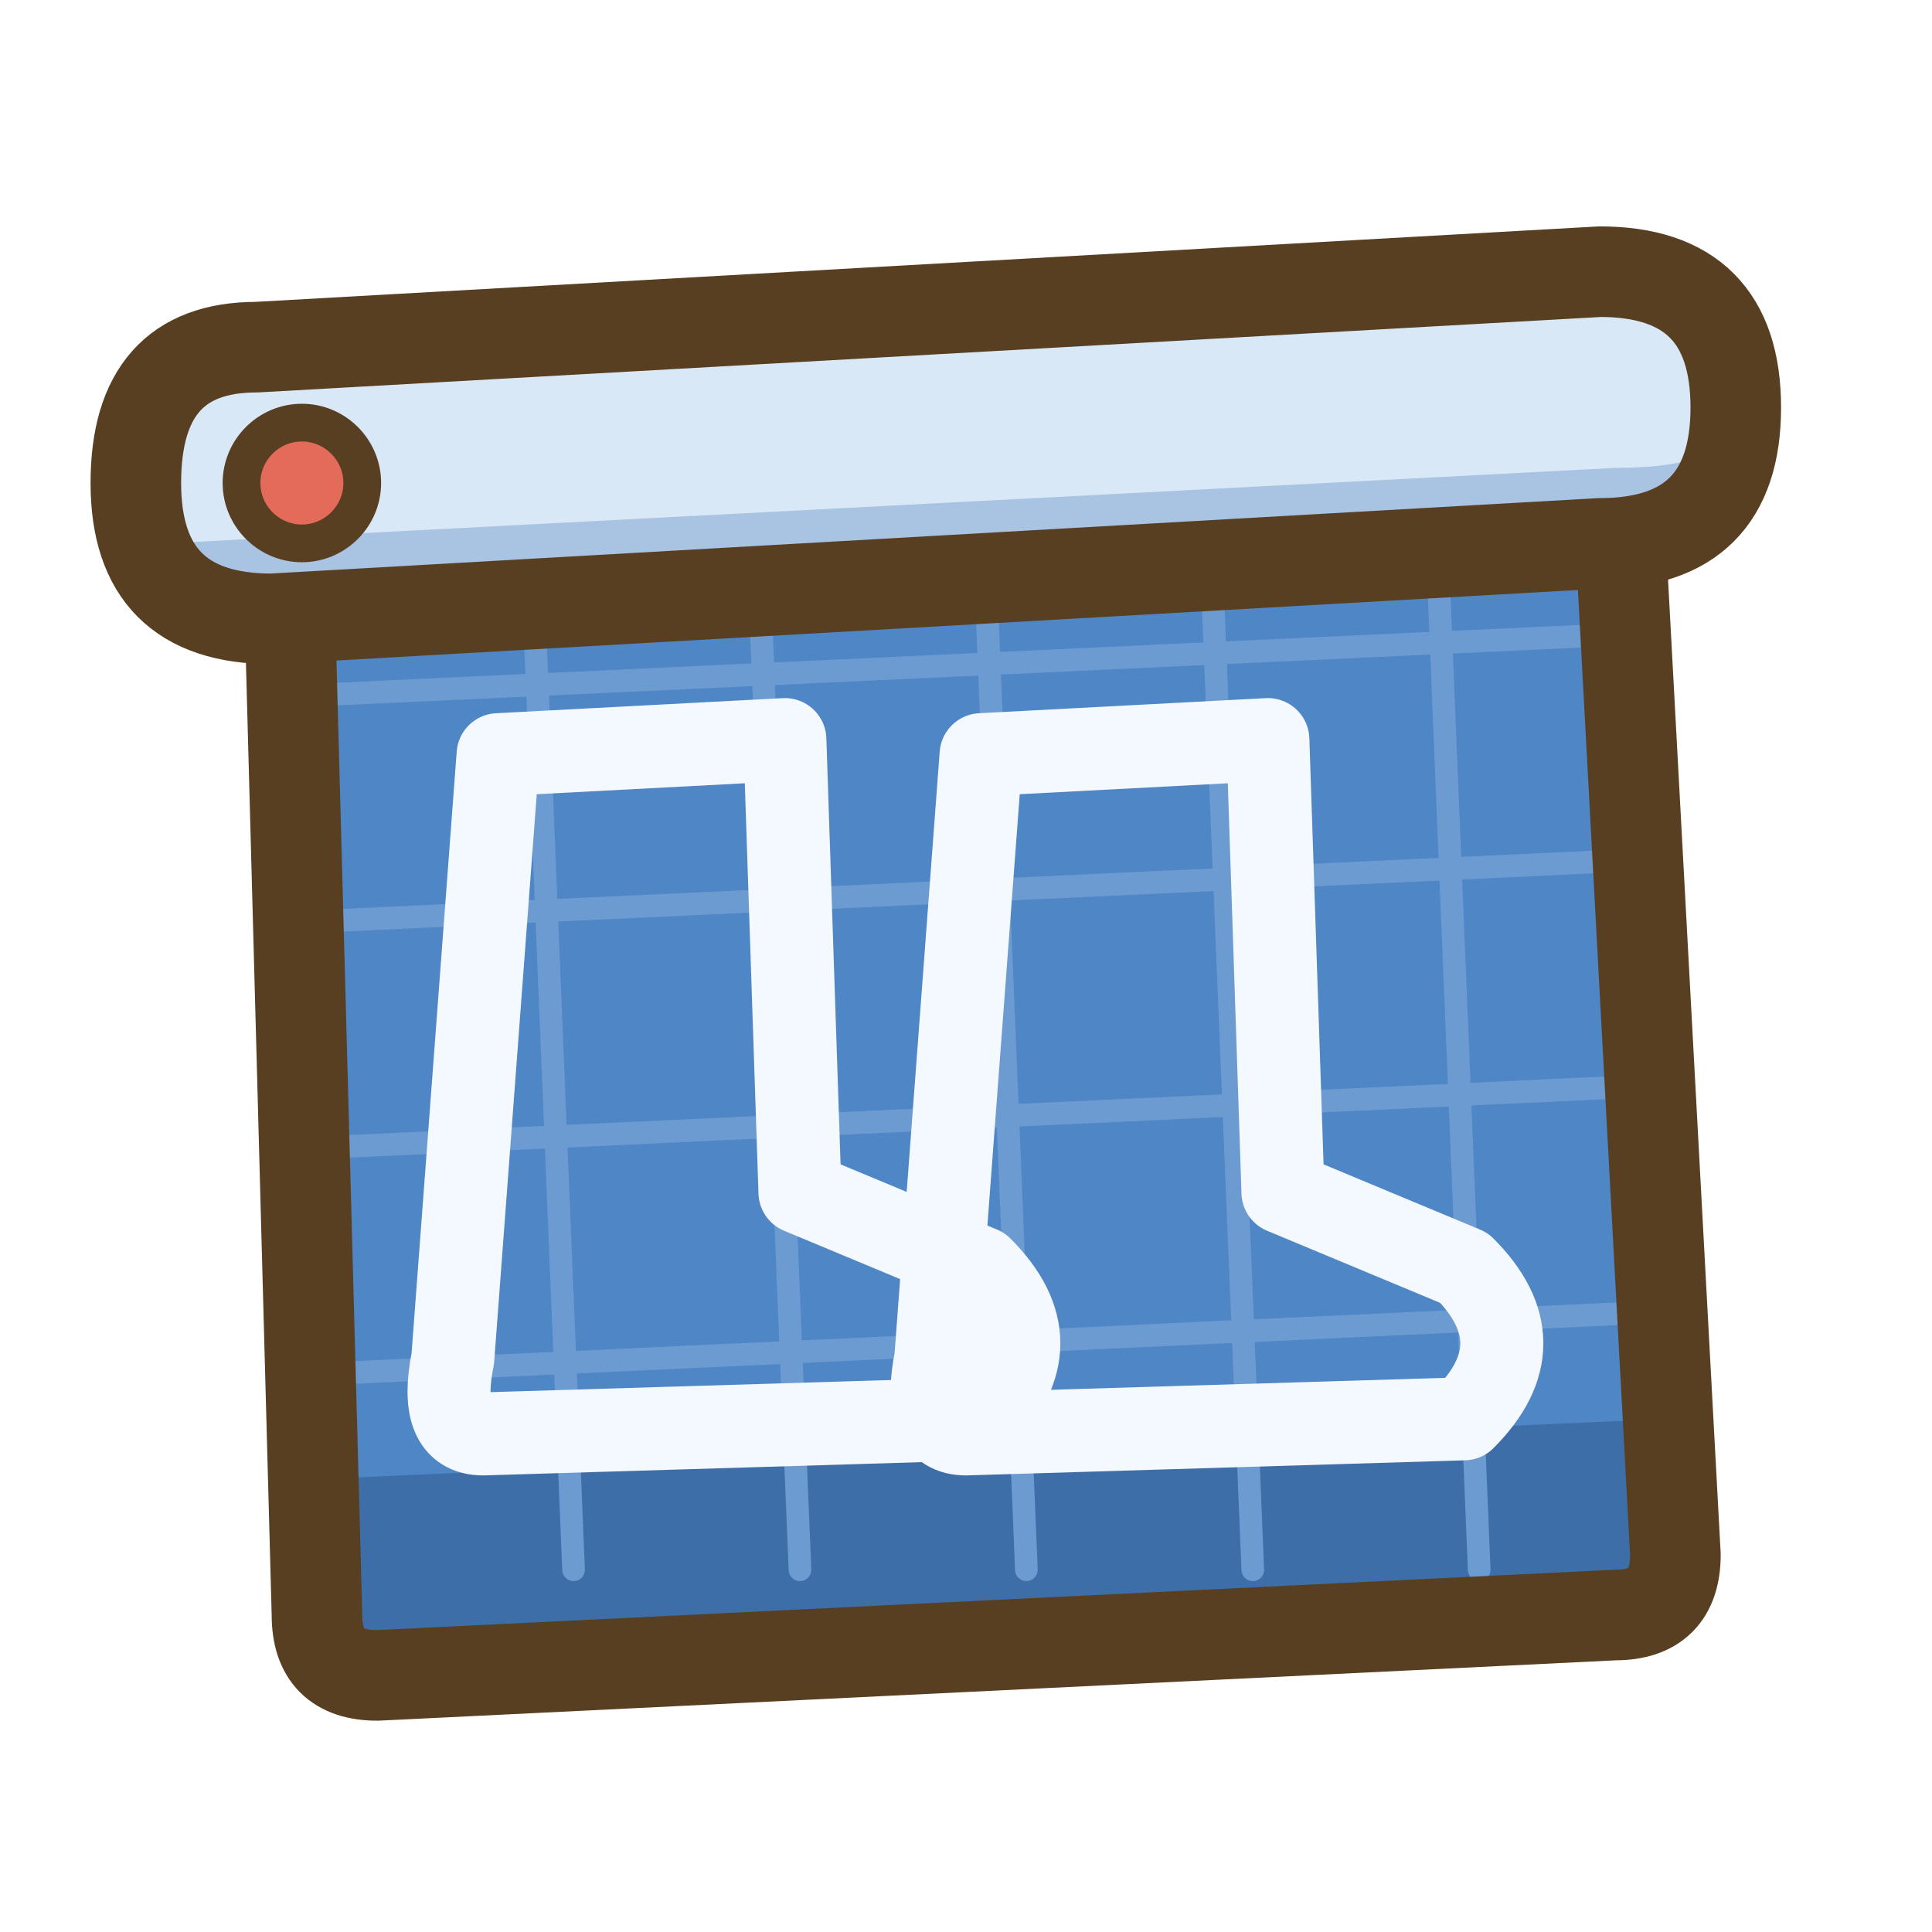
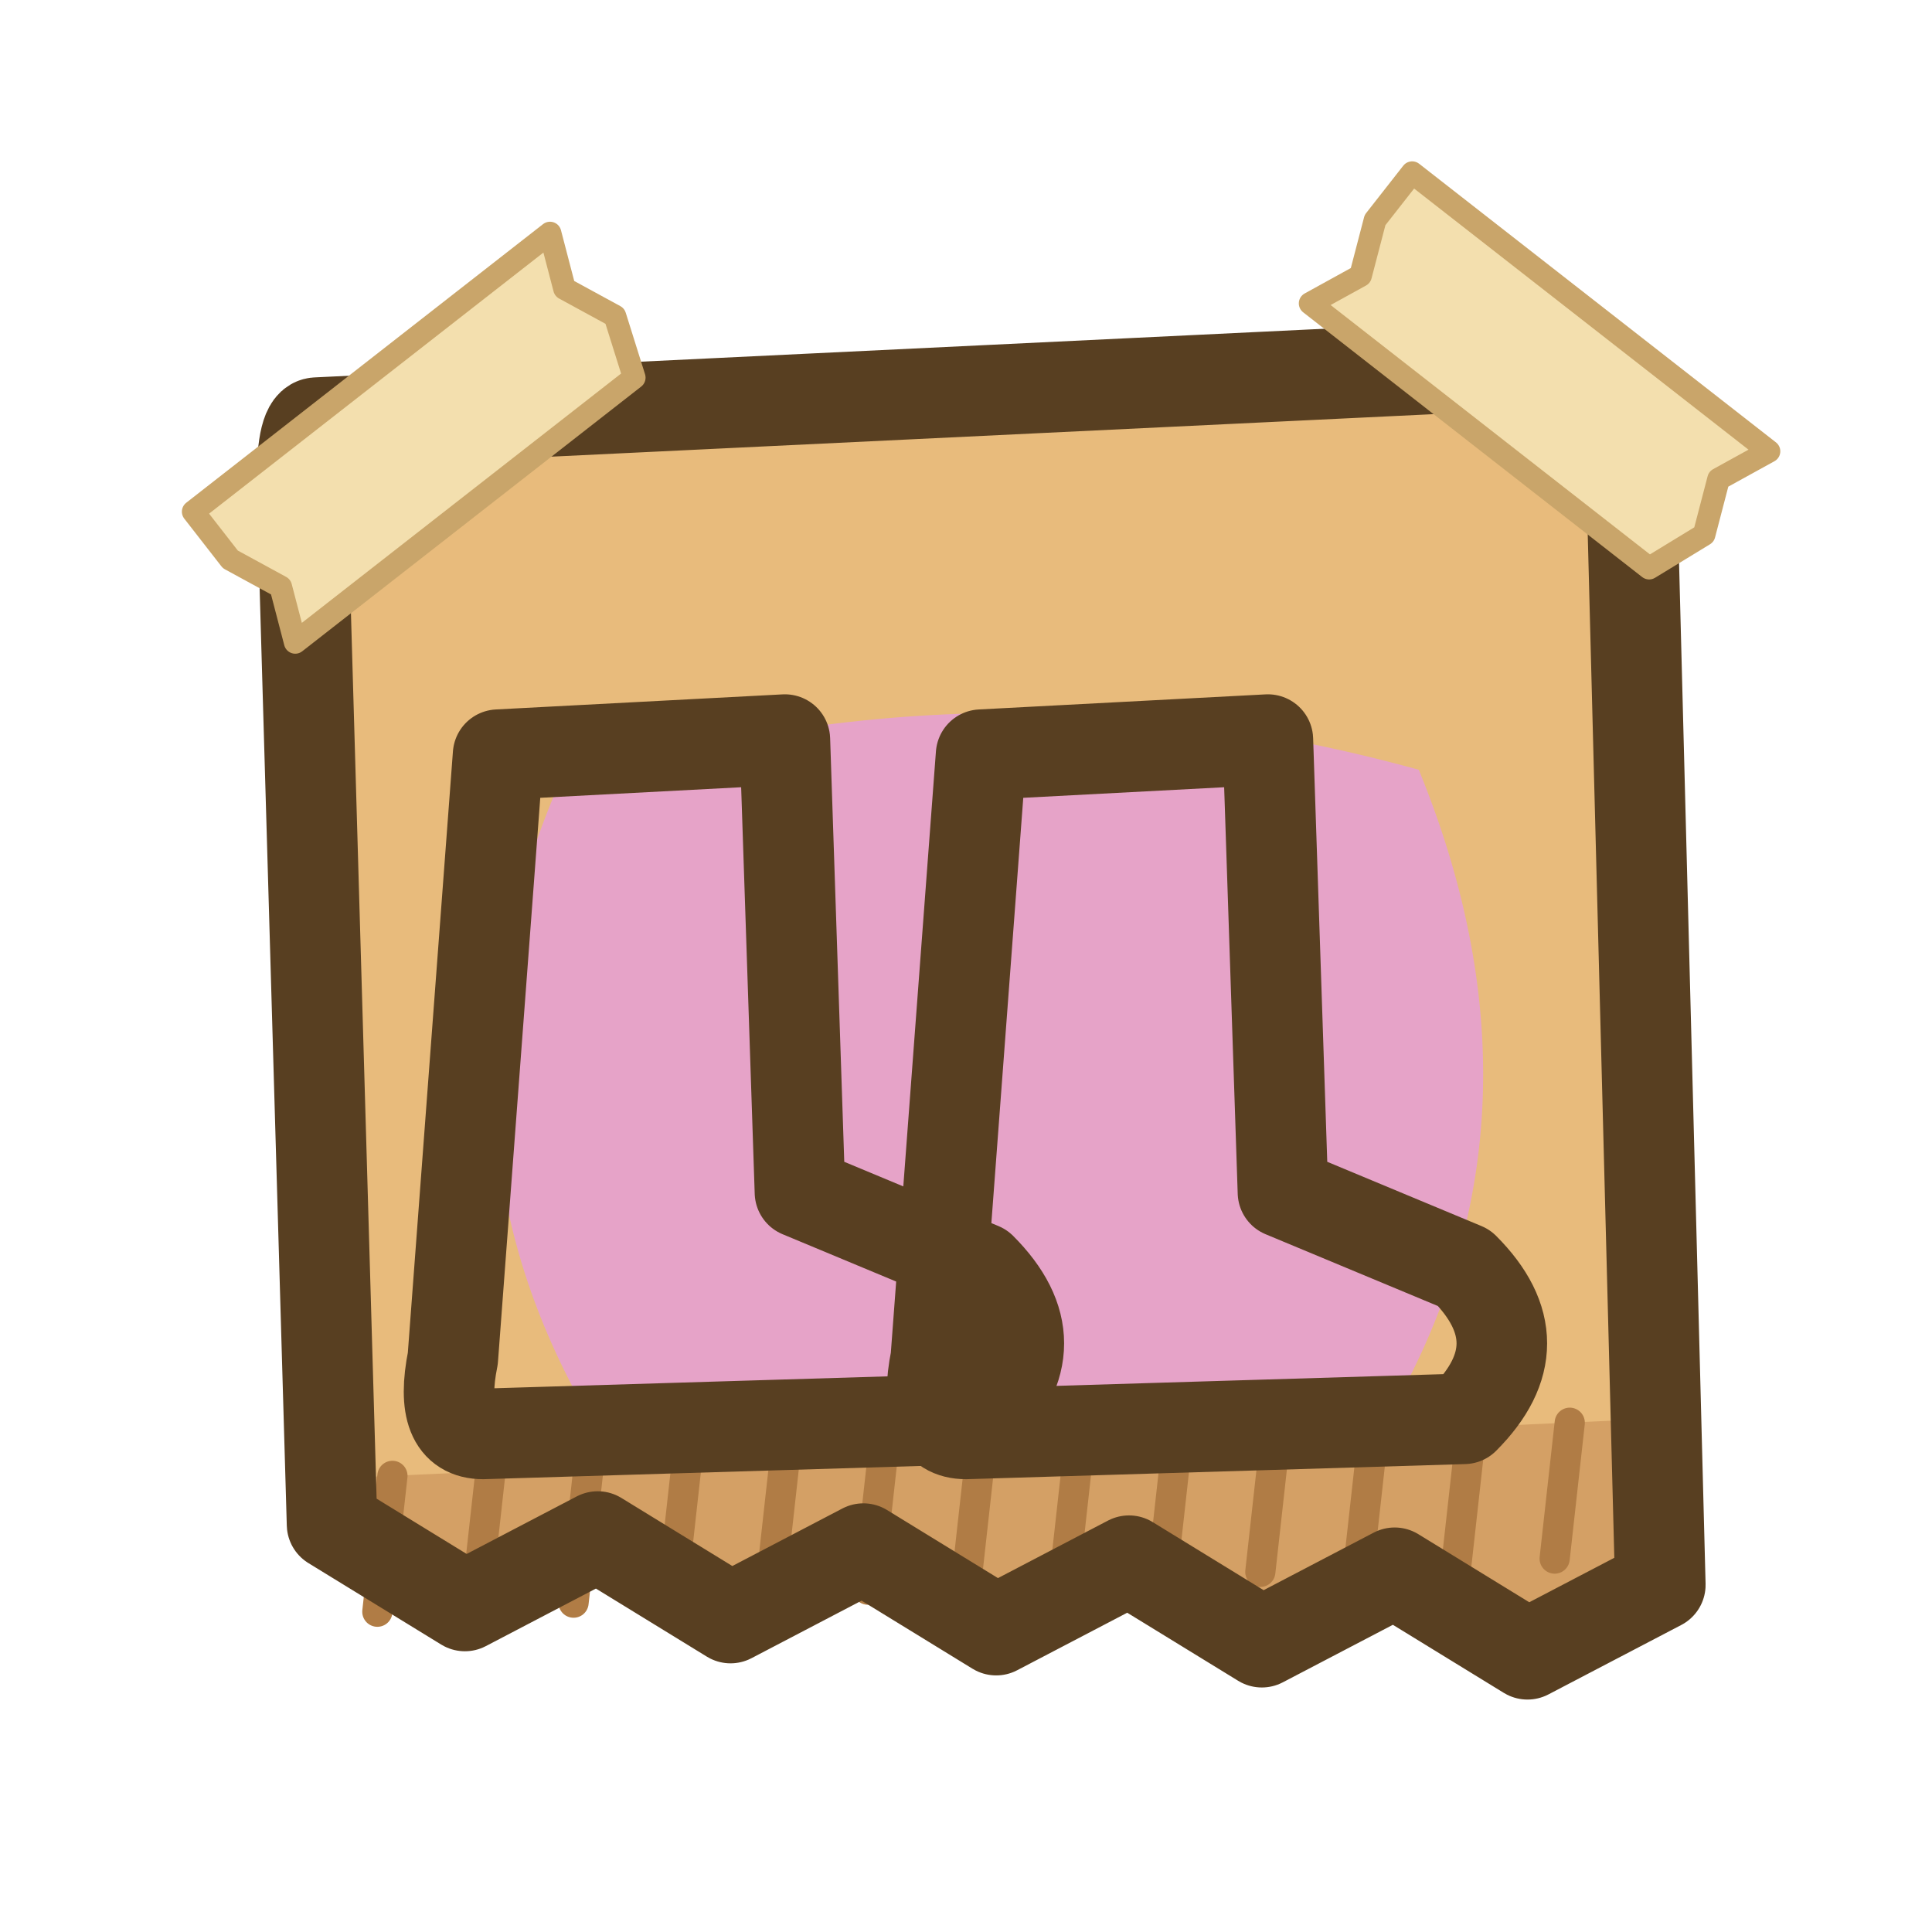
<svg xmlns="http://www.w3.org/2000/svg" width="64" height="64" viewBox="0 0 64 64">
-   <path d="M11.5 14.5 L51.5 12.5 Q53.5 12.5 53.5 14.5 L55.5 51.5 Q55.5 53.5 53.5 53.5 L12.5 55.5 Q10.5 55.5 10.5 53.5 L9.5 16.5 Q9.5 14.5 11.5 14.5 Z" fill="#4f86c6" />
-   <path d="M10.5 49 L55.25 47 L55.5 51.5 Q55.5 53.5 53.5 53.5 L12.5 55.5 Q10.5 55.5 10.5 53.5 Z" fill="#3d6ea8" />
-   <path d="M17.5 15.5 L19 52" fill="none" stroke="#6c9bd2" stroke-width="0.75" stroke-linejoin="round" stroke-linecap="round" />
-   <path d="M25 15.5 L26.5 52" fill="none" stroke="#6c9bd2" stroke-width="0.75" stroke-linejoin="round" stroke-linecap="round" />
-   <path d="M32.5 15.5 L34 52" fill="none" stroke="#6c9bd2" stroke-width="0.75" stroke-linejoin="round" stroke-linecap="round" />
-   <path d="M40 15.5 L41.5 52" fill="none" stroke="#6c9bd2" stroke-width="0.75" stroke-linejoin="round" stroke-linecap="round" />
-   <path d="M47.5 15.5 L49 52" fill="none" stroke="#6c9bd2" stroke-width="0.75" stroke-linejoin="round" stroke-linecap="round" />
-   <path d="M11 23 L54 21" fill="none" stroke="#6c9bd2" stroke-width="0.75" stroke-linejoin="round" stroke-linecap="round" />
-   <path d="M11 30.5 L54 28.5" fill="none" stroke="#6c9bd2" stroke-width="0.75" stroke-linejoin="round" stroke-linecap="round" />
-   <path d="M11 38 L54 36" fill="none" stroke="#6c9bd2" stroke-width="0.75" stroke-linejoin="round" stroke-linecap="round" />
-   <path d="M11 45.5 L54 43.5" fill="none" stroke="#6c9bd2" stroke-width="0.75" stroke-linejoin="round" stroke-linecap="round" />
-   <path d="M11.5 14.5 L51.5 12.5 Q53.5 12.5 53.5 14.5 L55.5 51.5 Q55.5 53.5 53.5 53.5 L12.5 55.5 Q10.5 55.5 10.5 53.5 L9.5 16.5 Q9.5 14.5 11.5 14.5 Z" fill="none" stroke="#583f21" stroke-width="3" stroke-linejoin="round" stroke-linecap="round" />
-   <path d="M8.5 11.5 L53 9 Q57.5 9 57.5 13.5 Q57.5 18 53 18 L9 20.5 Q4.5 20.5 4.5 16 Q4.5 11.5 8.5 11.5 Z" fill="#d9e8f7" />
-   <path d="M5.5 18 L53.5 15.5 Q56.5 15.5 57.25 14.5 Q57 18 53 18 L9 20.5 Q5.5 20.5 5 18.5 Z" fill="#a9c3e2" />
-   <path d="M8.5 11.5 L53 9 Q57.5 9 57.5 13.5 Q57.5 18 53 18 L9 20.5 Q4.5 20.5 4.5 16 Q4.5 11.5 8.5 11.5 Z" fill="none" stroke="#583f21" stroke-width="3" stroke-linejoin="round" stroke-linecap="round" />
-   <path d="M10 14 C11.1 14 12 14.9 12 16 C12 17.1 11.1 18 10 18 C8.9 18 8 17.1 8 16 C8 14.9 8.9 14 10 14 Z" fill="#e46a5a" stroke="#583f21" stroke-width="1.25" stroke-linejoin="round" stroke-linecap="round" />
-   <path d="M16.5 25 L26 24.5 L26.5 39.5 L32.5 42 Q35 44.5 32.5 47 L16 47.5 Q14.5 47.5 15 45 Z" fill="none" stroke="#f4f8ff" stroke-width="2.75" stroke-linejoin="round" stroke-linecap="round" />
-   <path d="M32.5 25 L42 24.5 L42.5 39.5 L48.5 42 Q51 44.5 48.5 47 L32 47.5 Q30.5 47.5 31 45 Z" fill="none" stroke="#f4f8ff" stroke-width="2.75" stroke-linejoin="round" stroke-linecap="round" />
+   <path d="M10.5 14 L52 12 Q54 12 54 14 L55 52.5 L55 52.5 L50.6 54.8 L46.2 52.1 L41.8 54.4 L37.4 51.7 L33 54 L28.6 51.3 L24.2 53.6 L19.8 50.9 L15.4 53.2 L11 50.5 L10 16 Q10 14 10.5 14 Z" fill="#e8bb7c" />
+   <path d="M10.5 49 L54.75 47 L55 52.5 L55 52.5 L50.6 54.8 L46.2 52.1 L41.8 54.4 L37.4 51.7 L33 54 L28.6 51.3 L24.2 53.6 L19.8 50.9 L15.4 53.2 L11 50.5 Z" fill="#d4a065" />
+   <path d="M13 48.89 L12.5 53.39" fill="none" stroke="#b07c45" stroke-width="1" stroke-linejoin="round" stroke-linecap="round" />
+   <path d="M16.25 48.74 L15.75 53.24" fill="none" stroke="#b07c45" stroke-width="1" stroke-linejoin="round" stroke-linecap="round" />
+   <path d="M19.5 48.59 L19 53.09" fill="none" stroke="#b07c45" stroke-width="1" stroke-linejoin="round" stroke-linecap="round" />
+   <path d="M22.75 48.45 L22.25 52.95" fill="none" stroke="#b07c45" stroke-width="1" stroke-linejoin="round" stroke-linecap="round" />
+   <path d="M26 48.3 L25.5 52.8" fill="none" stroke="#b07c45" stroke-width="1" stroke-linejoin="round" stroke-linecap="round" />
+   <path d="M29.25 48.16 L28.75 52.66" fill="none" stroke="#b07c45" stroke-width="1" stroke-linejoin="round" stroke-linecap="round" />
+   <path d="M32.5 48.01 L32 52.51" fill="none" stroke="#b07c45" stroke-width="1" stroke-linejoin="round" stroke-linecap="round" />
+   <path d="M35.75 47.86 L35.25 52.36" fill="none" stroke="#b07c45" stroke-width="1" stroke-linejoin="round" stroke-linecap="round" />
+   <path d="M39 47.72 L38.5 52.22" fill="none" stroke="#b07c45" stroke-width="1" stroke-linejoin="round" stroke-linecap="round" />
+   <path d="M42.25 47.57 L41.75 52.07" fill="none" stroke="#b07c45" stroke-width="1" stroke-linejoin="round" stroke-linecap="round" />
+   <path d="M45.5 47.42 L45 51.92" fill="none" stroke="#b07c45" stroke-width="1" stroke-linejoin="round" stroke-linecap="round" />
+   <path d="M48.75 47.28 L48.25 51.78" fill="none" stroke="#b07c45" stroke-width="1" stroke-linejoin="round" stroke-linecap="round" />
+   <path d="M52 47.13 L51.5 51.63" fill="none" stroke="#b07c45" stroke-width="1" stroke-linejoin="round" stroke-linecap="round" />
+   <path d="M10.5 14 L52 12 Q54 12 54 14 L55 52.5 L55 52.5 L50.6 54.8 L46.2 52.1 L41.8 54.4 L37.4 51.7 L33 54 L28.6 51.3 L24.2 53.6 L19.8 50.9 L15.4 53.2 L11 50.5 L10 16 Q10 14 10.5 14 Z" fill="none" stroke="#583f21" stroke-width="3" stroke-linejoin="round" stroke-linecap="round" />
+   <path d="M6.4 16.95 L18.22 7.72 L18.7 9.56 L20.37 10.47 L21.01 12.51 L9.78 21.28 L9.3 19.44 L7.63 18.53 Z" fill="#f3dfae" stroke="#c9a56a" stroke-width="0.75" stroke-linejoin="round" stroke-linecap="round" />
+   <path d="M46.78 5.72 L58.6 14.95 L56.93 15.87 L56.45 17.71 L54.63 18.82 L43.4 10.05 L45.07 9.13 L45.55 7.29 Z" fill="#f3dfae" stroke="#c9a56a" stroke-width="0.75" stroke-linejoin="round" stroke-linecap="round" />
+   <path d="M18.5 26 Q32.5 21.5 47 25.5 Q51.5 36.5 46.5 46 Q32 49.5 19 46 Q14 36.5 18.5 26 Z" fill="#e6a3c8" />
+   <path d="M16.5 25 L26 24.5 L26.5 39.5 L32.5 42 Q35 44.5 32.5 47 L16 47.5 Q14.5 47.5 15 45 Z" fill="none" stroke="#583f21" stroke-width="3" stroke-linejoin="round" stroke-linecap="round" />
+   <path d="M32.5 25 L42 24.5 L42.5 39.5 L48.5 42 Q51 44.5 48.5 47 L32 47.5 Q30.5 47.5 31 45 Z" fill="none" stroke="#583f21" stroke-width="3" stroke-linejoin="round" stroke-linecap="round" />
</svg>
